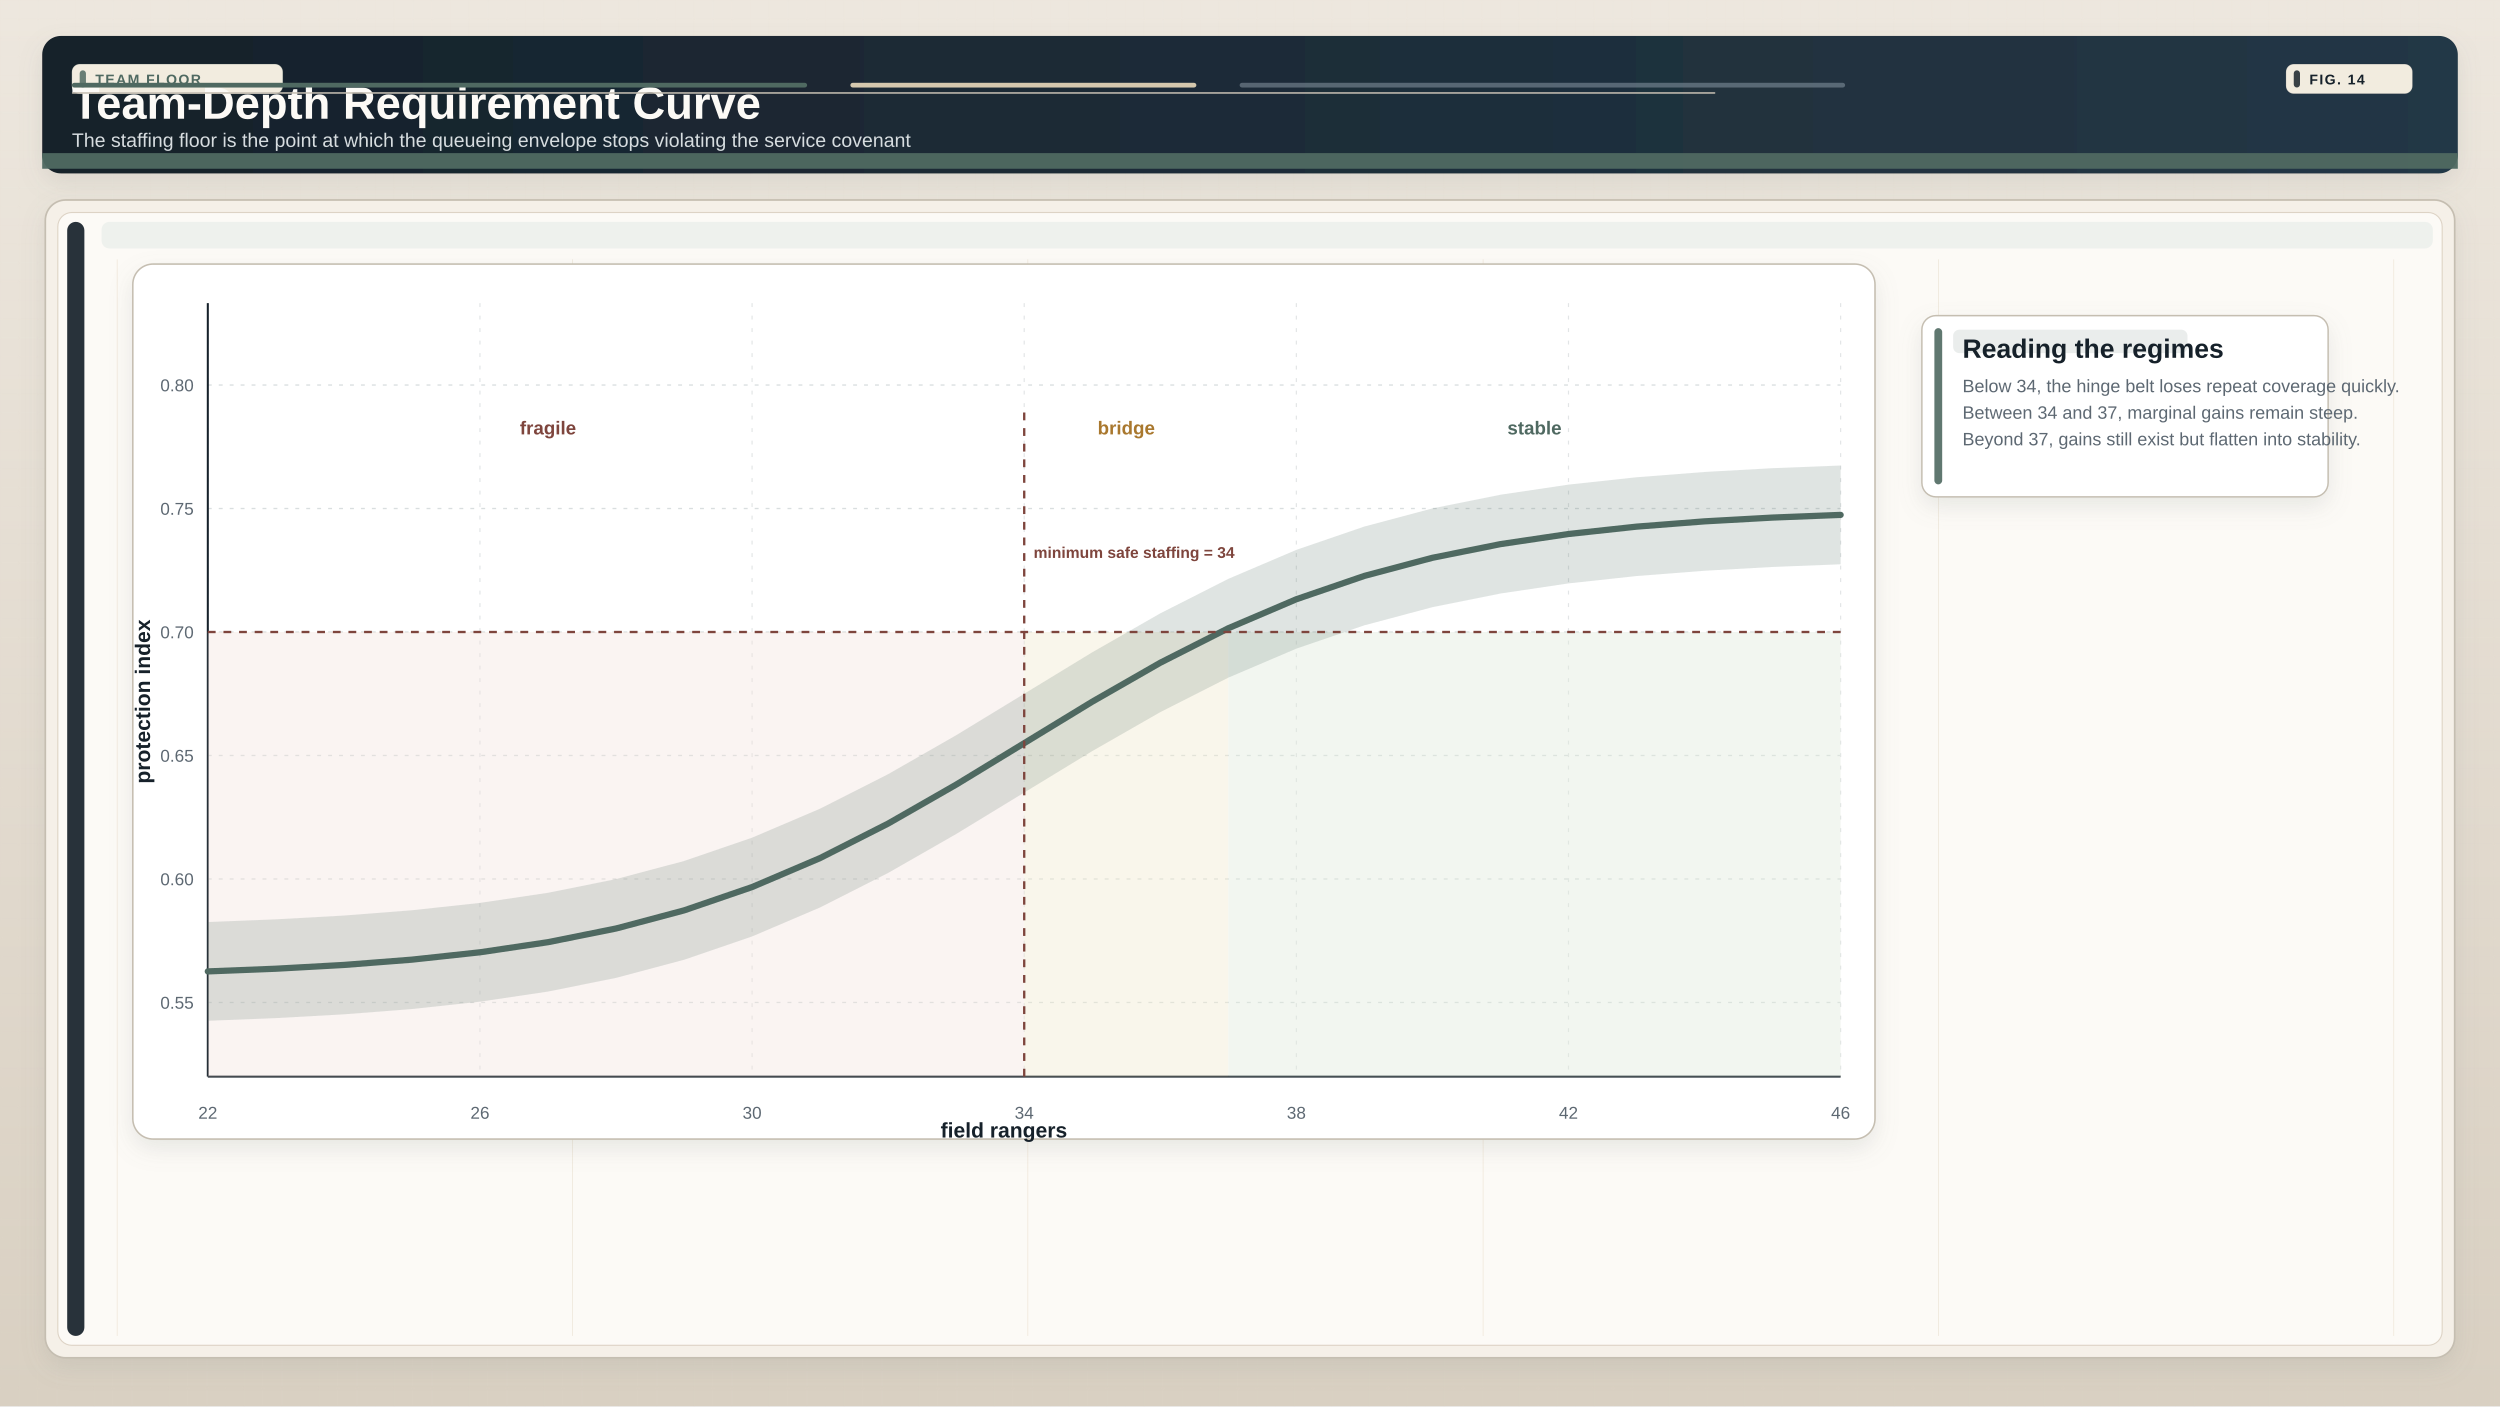
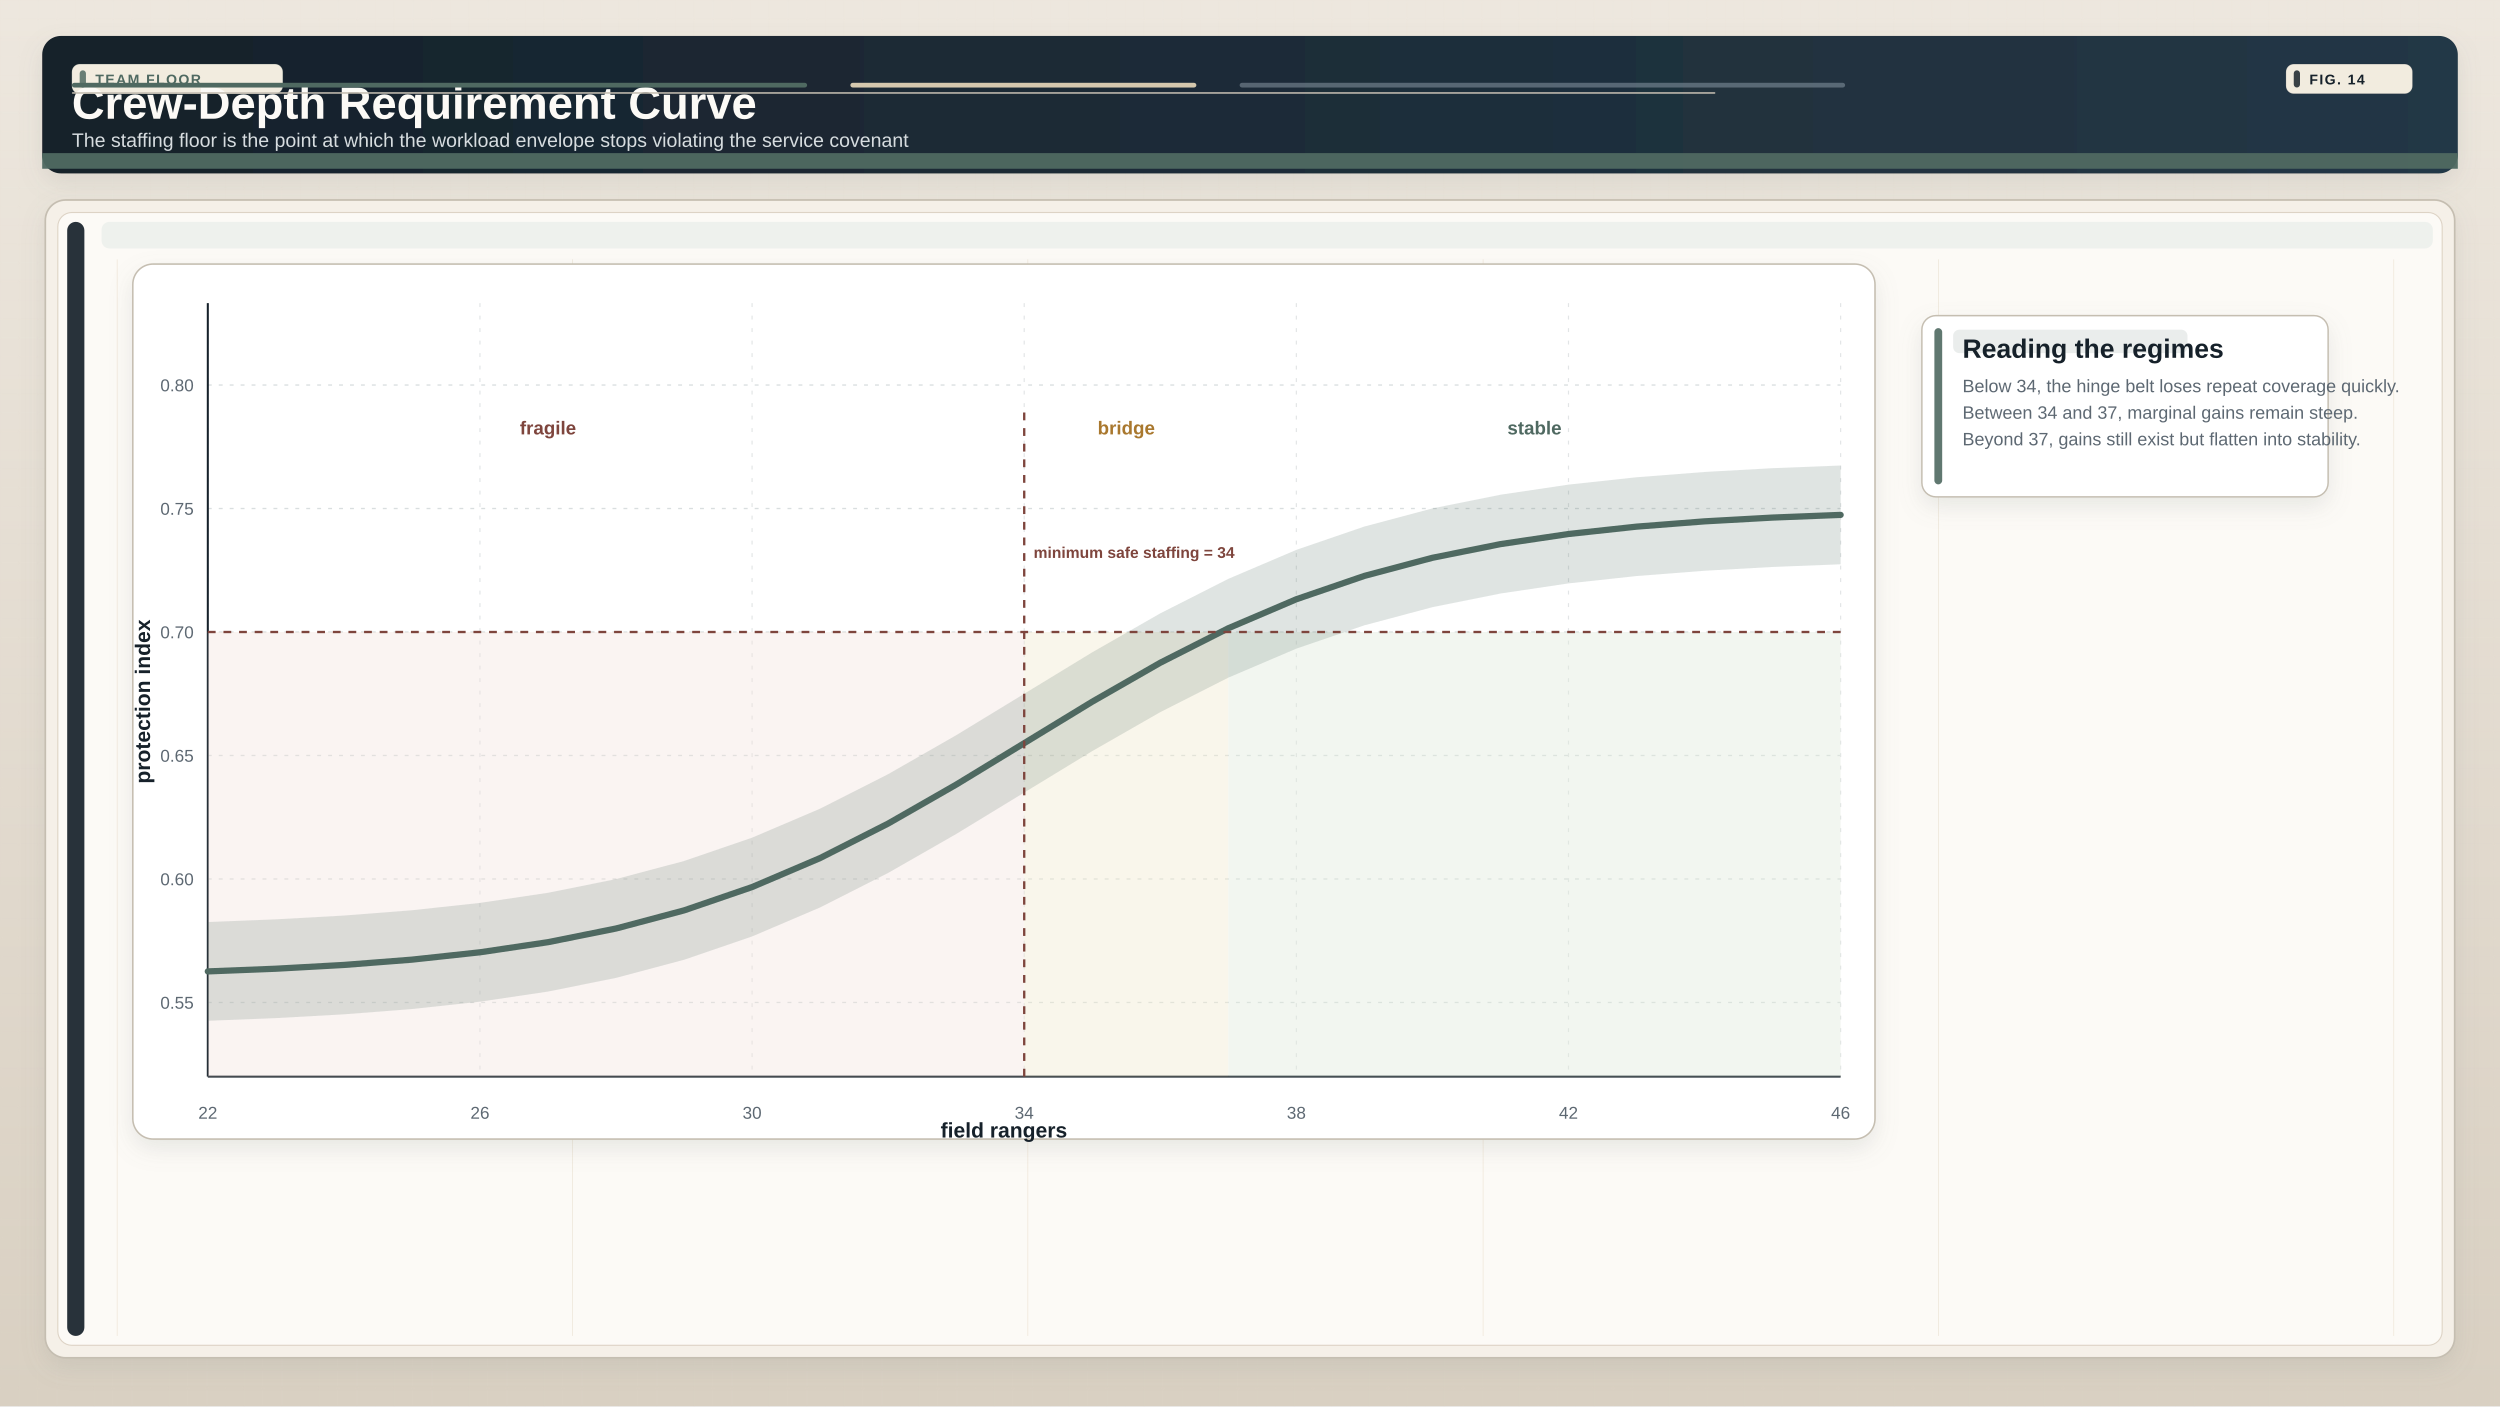
<svg xmlns="http://www.w3.org/2000/svg" viewBox="0 0 3200 1800" width="3200" height="1800">
  <defs>
    <linearGradient id="pageBg" x1="0" y1="0" x2="0" y2="1">
      <stop offset="0%" stop-color="#ede7de" />
      <stop offset="100%" stop-color="#d9d0c2" />
    </linearGradient>
    <linearGradient id="headBg" x1="0" y1="0" x2="1" y2="0">
      <stop offset="0%" stop-color="#16212a" />
      <stop offset="100%" stop-color="#243746" />
    </linearGradient>
    <pattern id="paperGrid" width="24" height="24" patternUnits="userSpaceOnUse">
      <path d="M 24 0 L 0 0 0 24" fill="none" stroke="#ddd3c3" stroke-width="0.8" opacity="0.32" />
    </pattern>
    <filter id="shadow" x="-20%" y="-20%" width="140%" height="140%">
      <feDropShadow dx="0" dy="12" stdDeviation="14" flood-color="#8c948f" flood-opacity="0.18" />
    </filter>
  </defs>
  <rect x="0" y="0" width="3200" height="1800" fill="url(#pageBg)" />
  <rect x="0" y="0" width="3200" height="1800" fill="url(#paperGrid)" opacity="0.42" />
  <rect x="54" y="46" width="3092" height="176" rx="24" fill="url(#headBg)" filter="url(#shadow)" />
  <rect x="54" y="196" width="3092" height="20" fill="#4f6961" opacity="0.95" />
  <rect x="92" y="82" width="270" height="38" rx="10" fill="#f2ecdf" stroke="#4f6961" stroke-opacity="0.15" stroke-width="1.2" />
  <rect x="102" y="90" width="8" height="22" rx="4" fill="#4f6961" opacity="0.84" />
  <text x="122" y="108" font-family="Helvetica Neue, Arial, sans-serif" font-size="18" font-weight="700" letter-spacing="1.8" fill="#4f6961">TEAM FLOOR</text>
  <rect x="2926" y="82" width="162" height="38" rx="10" fill="#f2ecdf" stroke="#16212a" stroke-opacity="0.15" stroke-width="1.2" />
  <rect x="2936" y="90" width="8" height="22" rx="4" fill="#16212a" opacity="0.84" />
  <text x="2956" y="108" font-family="Helvetica Neue, Arial, sans-serif" font-size="18" font-weight="700" letter-spacing="1.8" fill="#16212a">FIG. 14</text>
-   <text x="92" y="152" font-family="Helvetica Neue, Arial, sans-serif" font-size="58" font-weight="700" fill="#fcfaf6">Team-Depth Requirement Curve</text>
-   <text x="92" y="188" font-family="Helvetica Neue, Arial, sans-serif" font-size="25" fill="#d7dde0">The staffing floor is the point at which the queueing envelope stops violating the service covenant</text>
+   <text x="92" y="152" font-family="Helvetica Neue, Arial, sans-serif" font-size="58" font-weight="700" fill="#fcfaf6">Crew-Depth Requirement Curve</text>
+   <text x="92" y="188" font-family="Helvetica Neue, Arial, sans-serif" font-size="25" fill="#d7dde0">The staffing floor is the point at which the workload envelope stops violating the service covenant</text>
  <rect x="92" y="106" width="941.12" height="6" rx="3" fill="#4f6961" />
  <rect x="1088.48" y="106" width="442.88" height="6" rx="3" fill="#d5c8ae" />
  <rect x="1586.72" y="106" width="775.04" height="6" rx="3" fill="#8796a2" opacity="0.55" />
  <rect x="92" y="118" width="2103.68" height="2" rx="1" fill="#c5beb1" />
  <rect x="58" y="256" width="3084" height="1482" rx="26" fill="#f5f0e8" stroke="#c5beb1" stroke-width="2.2" filter="url(#shadow)" />
  <rect x="74" y="272" width="3052" height="1450" rx="18" fill="#fcfaf6" stroke="#ddd3c5" stroke-width="1.4" />
  <rect x="86" y="284" width="22" height="1426" rx="11" fill="#16212a" opacity="0.92" />
  <rect x="130" y="284" width="2984" height="34" rx="10" fill="#eef1ed" />
  <line x1="150" y1="332" x2="150" y2="1710" stroke="#efe7da" stroke-width="1" />
  <line x1="732.8" y1="332" x2="732.8" y2="1710" stroke="#efe7da" stroke-width="1" />
  <line x1="1315.6" y1="332" x2="1315.6" y2="1710" stroke="#efe7da" stroke-width="1" />
  <line x1="1898.4" y1="332" x2="1898.4" y2="1710" stroke="#efe7da" stroke-width="1" />
  <line x1="2481.2" y1="332" x2="2481.2" y2="1710" stroke="#efe7da" stroke-width="1" />
  <line x1="3064" y1="332" x2="3064" y2="1710" stroke="#efe7da" stroke-width="1" />
  <rect x="170" y="338" width="2230" height="1120" rx="26" fill="#ffffff" stroke="#c5beb1" stroke-width="2" filter="url(#shadow)" />
  <line x1="266" y1="1283.161" x2="2356" y2="1283.161" stroke="#d9dedf" stroke-width="1.7" stroke-dasharray="5 9" />
  <text x="248" y="1291.161" text-anchor="end" font-family="Helvetica Neue, Arial, sans-serif" font-size="22" fill="#5d6872">0.55</text>
  <line x1="266" y1="1125.097" x2="2356" y2="1125.097" stroke="#d9dedf" stroke-width="1.7" stroke-dasharray="5 9" />
  <text x="248" y="1133.097" text-anchor="end" font-family="Helvetica Neue, Arial, sans-serif" font-size="22" fill="#5d6872">0.60</text>
  <line x1="266" y1="967.032" x2="2356" y2="967.032" stroke="#d9dedf" stroke-width="1.7" stroke-dasharray="5 9" />
  <text x="248" y="975.032" text-anchor="end" font-family="Helvetica Neue, Arial, sans-serif" font-size="22" fill="#5d6872">0.65</text>
  <line x1="266" y1="808.968" x2="2356" y2="808.968" stroke="#d9dedf" stroke-width="1.7" stroke-dasharray="5 9" />
  <text x="248" y="816.968" text-anchor="end" font-family="Helvetica Neue, Arial, sans-serif" font-size="22" fill="#5d6872">0.70</text>
  <line x1="266" y1="650.903" x2="2356" y2="650.903" stroke="#d9dedf" stroke-width="1.7" stroke-dasharray="5 9" />
  <text x="248" y="658.903" text-anchor="end" font-family="Helvetica Neue, Arial, sans-serif" font-size="22" fill="#5d6872">0.75</text>
  <line x1="266" y1="492.839" x2="2356" y2="492.839" stroke="#d9dedf" stroke-width="1.7" stroke-dasharray="5 9" />
  <text x="248" y="500.839" text-anchor="end" font-family="Helvetica Neue, Arial, sans-serif" font-size="22" fill="#5d6872">0.80</text>
  <line x1="266" y1="388" x2="266" y2="1378" stroke="#e2e5e6" stroke-width="1.5" stroke-dasharray="5 11" />
  <text x="266" y="1432" text-anchor="middle" font-family="Helvetica Neue, Arial, sans-serif" font-size="22" fill="#5d6872">22</text>
  <line x1="614.333" y1="388" x2="614.333" y2="1378" stroke="#e2e5e6" stroke-width="1.5" stroke-dasharray="5 11" />
  <text x="614.333" y="1432" text-anchor="middle" font-family="Helvetica Neue, Arial, sans-serif" font-size="22" fill="#5d6872">26</text>
  <line x1="962.667" y1="388" x2="962.667" y2="1378" stroke="#e2e5e6" stroke-width="1.5" stroke-dasharray="5 11" />
  <text x="962.667" y="1432" text-anchor="middle" font-family="Helvetica Neue, Arial, sans-serif" font-size="22" fill="#5d6872">30</text>
  <line x1="1311" y1="388" x2="1311" y2="1378" stroke="#e2e5e6" stroke-width="1.5" stroke-dasharray="5 11" />
  <text x="1311" y="1432" text-anchor="middle" font-family="Helvetica Neue, Arial, sans-serif" font-size="22" fill="#5d6872">34</text>
  <line x1="1659.333" y1="388" x2="1659.333" y2="1378" stroke="#e2e5e6" stroke-width="1.5" stroke-dasharray="5 11" />
  <text x="1659.333" y="1432" text-anchor="middle" font-family="Helvetica Neue, Arial, sans-serif" font-size="22" fill="#5d6872">38</text>
  <line x1="2007.667" y1="388" x2="2007.667" y2="1378" stroke="#e2e5e6" stroke-width="1.5" stroke-dasharray="5 11" />
  <text x="2007.667" y="1432" text-anchor="middle" font-family="Helvetica Neue, Arial, sans-serif" font-size="22" fill="#5d6872">42</text>
  <line x1="2356" y1="388" x2="2356" y2="1378" stroke="#e2e5e6" stroke-width="1.5" stroke-dasharray="5 11" />
  <text x="2356" y="1432" text-anchor="middle" font-family="Helvetica Neue, Arial, sans-serif" font-size="22" fill="#5d6872">46</text>
  <line x1="266" y1="1378" x2="2356" y2="1378" stroke="#16212a" stroke-width="2.6" />
  <line x1="266" y1="388" x2="266" y2="1378" stroke="#16212a" stroke-width="2.6" />
  <text x="1285" y="1456" text-anchor="middle" font-family="Helvetica Neue, Arial, sans-serif" font-size="27" font-weight="700" fill="#16212a">field rangers</text>
  <text x="192" y="898" transform="rotate(-90 192 898)" text-anchor="middle" font-family="Helvetica Neue, Arial, sans-serif" font-size="27" font-weight="700" fill="#16212a">protection index</text>
  <rect x="266" y="808.968" width="1045" height="569.032" fill="#f2e2dc" opacity="0.38" />
  <rect x="1311" y="808.968" width="261.25" height="569.032" fill="#f1e9cf" opacity="0.42" />
  <rect x="1572.25" y="808.968" width="783.75" height="569.032" fill="#dfe9dc" opacity="0.42" />
  <path d="M 266 1306.619 L 266 1180.168 L 353.083 1176.735 L 440.167 1171.897 L 527.25 1165.119 L 614.333 1155.7 L 701.417 1142.759 L 788.5 1125.254 L 875.583 1102.071 L 962.667 1072.205 L 1049.75 1035.079 L 1136.833 990.919 L 1223.917 941.066 L 1311 888 L 1398.083 834.934 L 1485.167 785.081 L 1572.25 740.921 L 1659.333 703.795 L 1746.417 673.929 L 1833.5 650.746 L 1920.583 633.241 L 2007.667 620.3 L 2094.75 610.881 L 2181.833 604.103 L 2268.917 599.265 L 2356 595.832 L 2356 722.284 L 2268.917 725.717 L 2181.833 730.555 L 2094.75 737.333 L 2007.667 746.752 L 1920.583 759.693 L 1833.5 777.197 L 1746.417 800.381 L 1659.333 830.247 L 1572.25 867.373 L 1485.167 911.533 L 1398.083 961.385 L 1311 1014.452 L 1223.917 1067.518 L 1136.833 1117.371 L 1049.75 1161.531 L 962.667 1198.657 L 875.583 1228.522 L 788.5 1251.706 L 701.417 1269.21 L 614.333 1282.151 L 527.25 1291.57 L 440.167 1298.348 L 353.083 1303.186 L 266 1306.619 Z" fill="#4f6961" opacity="0.18" />
  <path d="M 266 1243.393 L 353.083 1239.961 L 440.167 1235.123 L 527.25 1228.344 L 614.333 1218.925 L 701.417 1205.985 L 788.5 1188.48 L 875.583 1165.296 L 962.667 1135.431 L 1049.75 1098.305 L 1136.833 1054.145 L 1223.917 1004.292 L 1311 951.226 L 1398.083 898.16 L 1485.167 848.307 L 1572.25 804.147 L 1659.333 767.021 L 1746.417 737.155 L 1833.5 713.971 L 1920.583 696.467 L 2007.667 683.526 L 2094.75 674.107 L 2181.833 667.329 L 2268.917 662.491 L 2356 659.058" fill="none" stroke="#4f6961" stroke-width="8" stroke-linecap="round" />
  <line x1="1311" y1="1378" x2="1311" y2="524.452" stroke="#7e453d" stroke-width="3" stroke-dasharray="10 10" />
  <line x1="266" y1="808.968" x2="2356" y2="808.968" stroke="#7e453d" stroke-width="3" stroke-dasharray="10 10" />
  <text x="1323" y="714.129" font-family="Helvetica Neue, Arial, sans-serif" font-size="20" font-weight="700" fill="#7e453d">minimum safe staffing = 34</text>
  <text x="701.417" y="556.065" text-anchor="middle" font-family="Helvetica Neue, Arial, sans-serif" font-size="24" font-weight="700" fill="#7e453d">fragile</text>
  <text x="1441.625" y="556.065" text-anchor="middle" font-family="Helvetica Neue, Arial, sans-serif" font-size="24" font-weight="700" fill="#a9782e">bridge</text>
  <text x="1964.125" y="556.065" text-anchor="middle" font-family="Helvetica Neue, Arial, sans-serif" font-size="24" font-weight="700" fill="#4f6961">stable</text>
  <rect x="2460" y="404" width="520" height="232" rx="18" fill="#ffffff" stroke="#c5beb1" stroke-width="1.9" filter="url(#shadow)" />
  <rect x="2476" y="420" width="10" height="200" rx="5" fill="#4f6961" opacity="0.9" />
  <rect x="2500" y="422" width="300" height="30" rx="8" fill="#4f6961" fill-opacity="0.12" />
  <text x="2512" y="458" font-family="Helvetica Neue, Arial, sans-serif" font-size="34" font-weight="700" fill="#16212a">Reading the regimes</text>
  <text x="2512" y="502" font-family="Helvetica Neue, Arial, sans-serif" font-size="23" fill="#5d6872">Below 34, the hinge belt loses repeat coverage quickly.</text>
  <text x="2512" y="536" font-family="Helvetica Neue, Arial, sans-serif" font-size="23" fill="#5d6872">Between 34 and 37, marginal gains remain steep.</text>
  <text x="2512" y="570" font-family="Helvetica Neue, Arial, sans-serif" font-size="23" fill="#5d6872">Beyond 37, gains still exist but flatten into stability.</text>
</svg>
